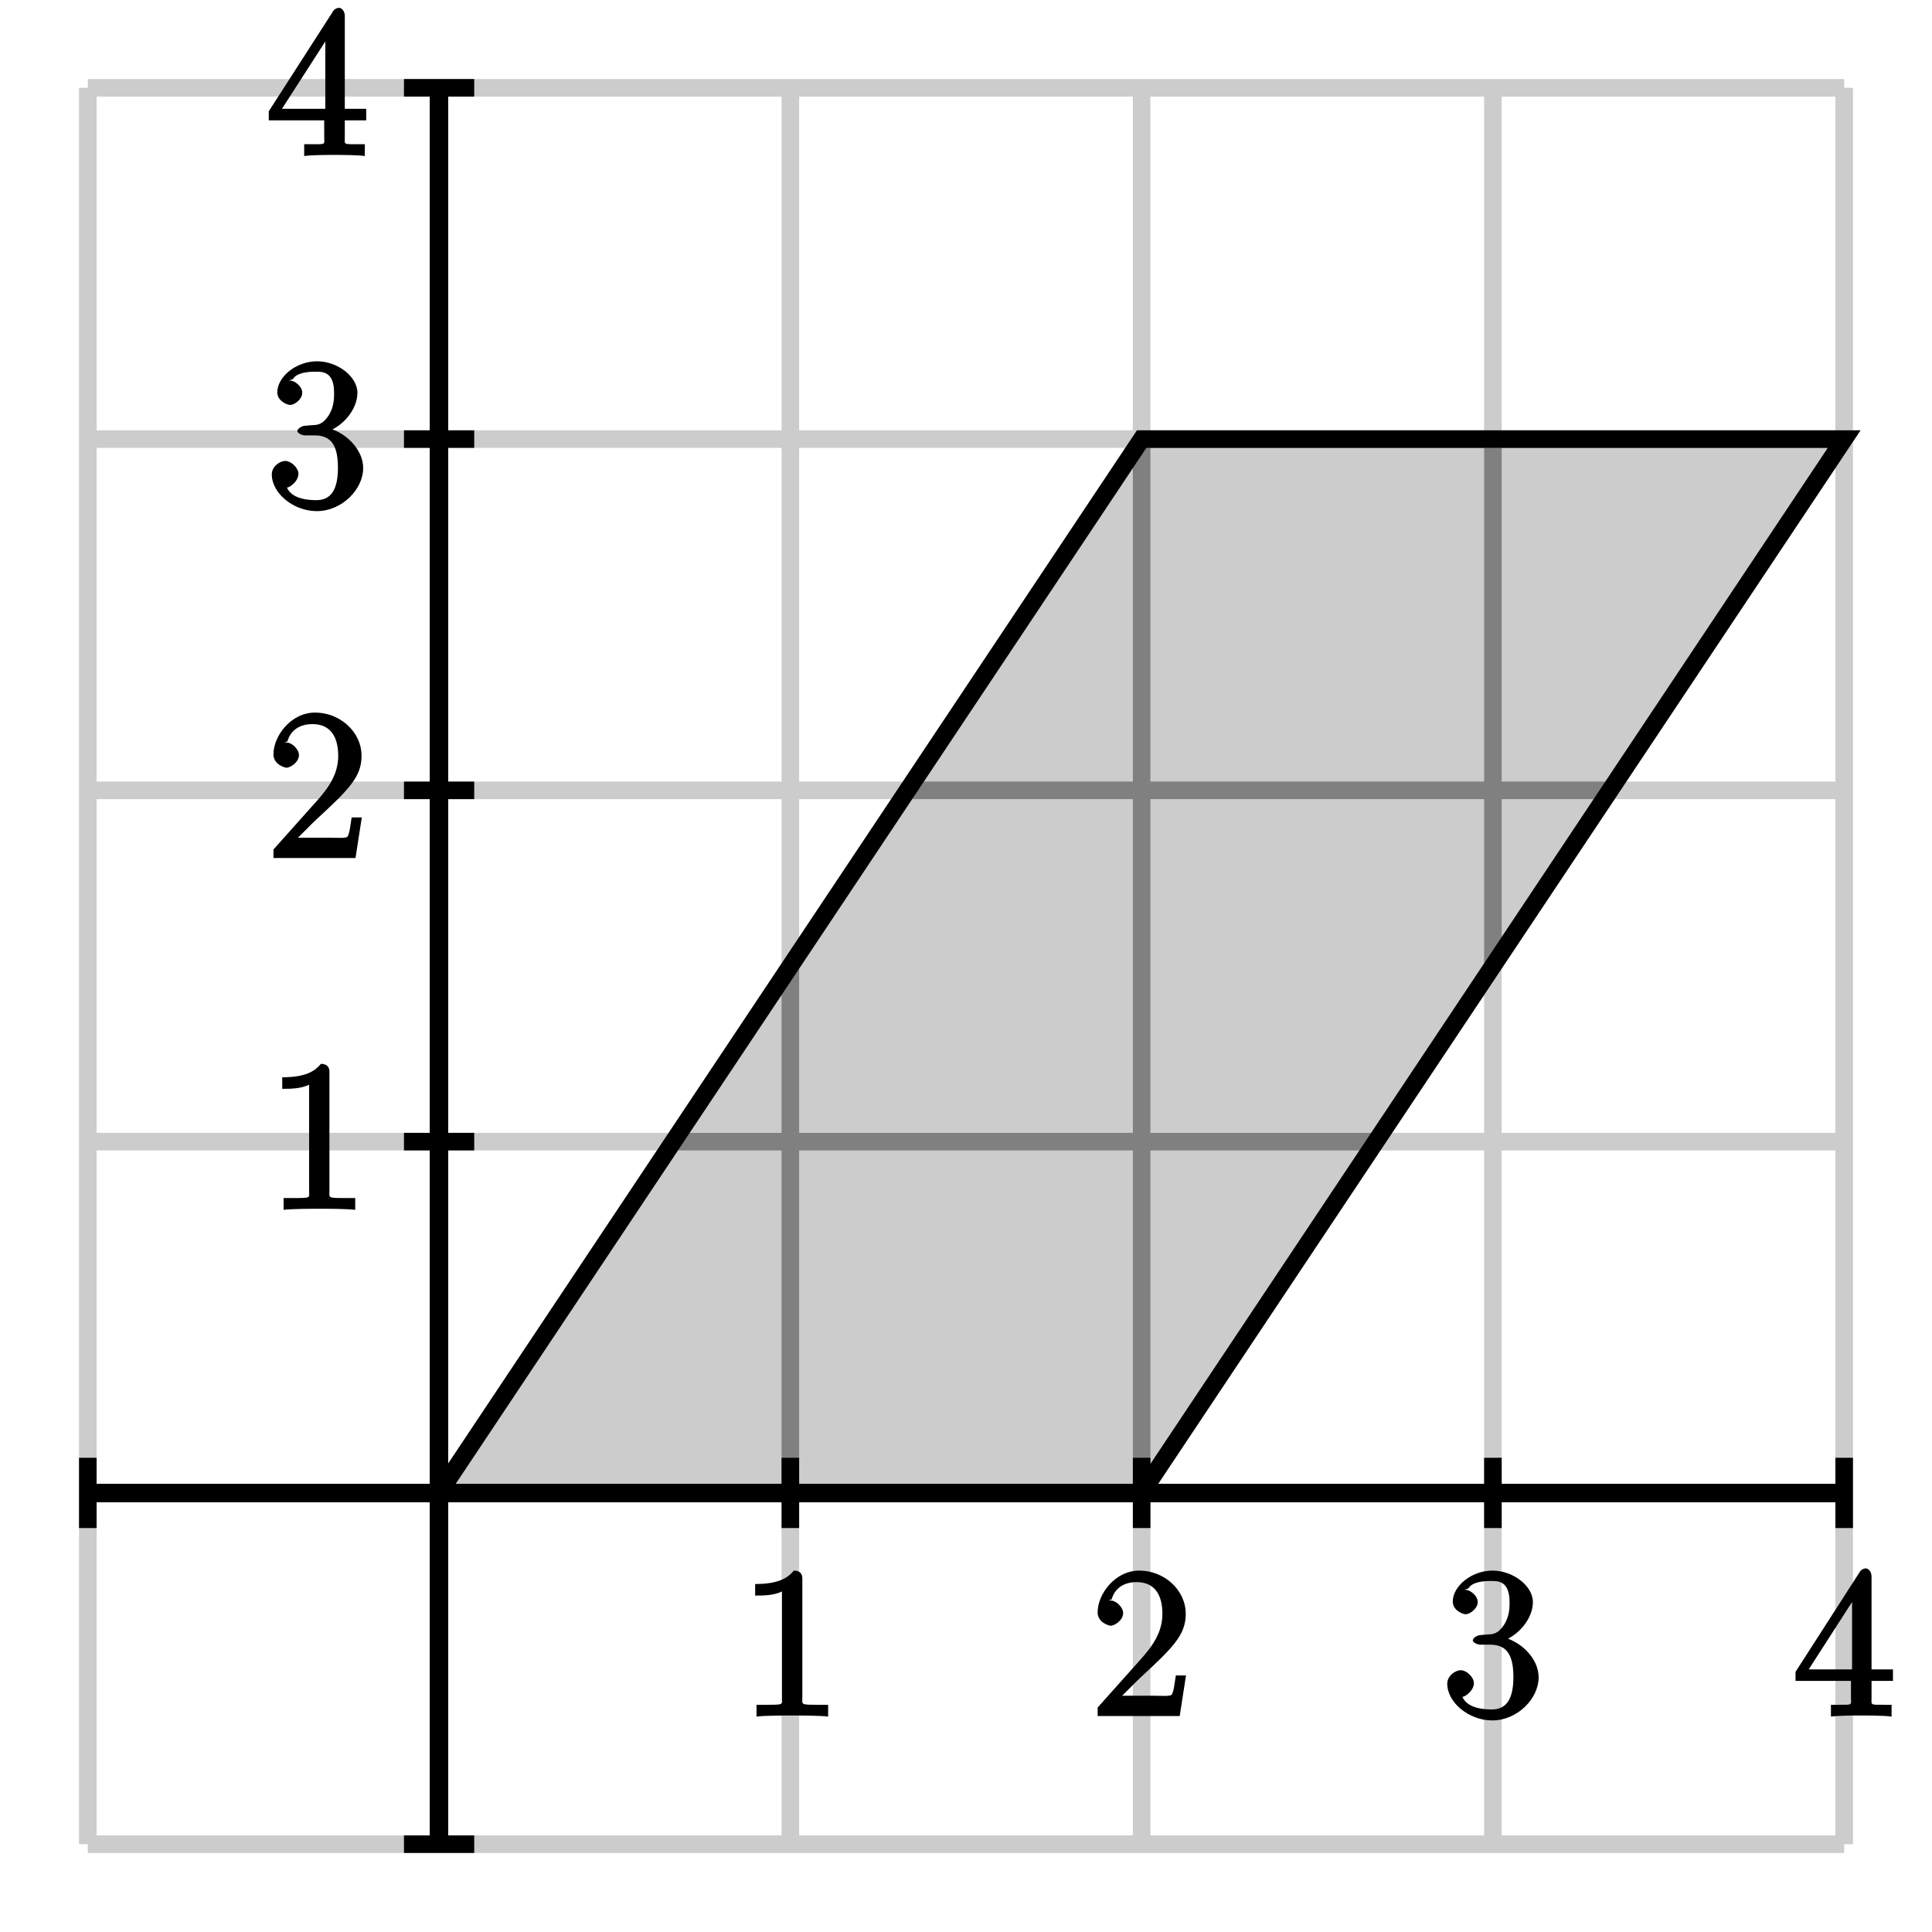
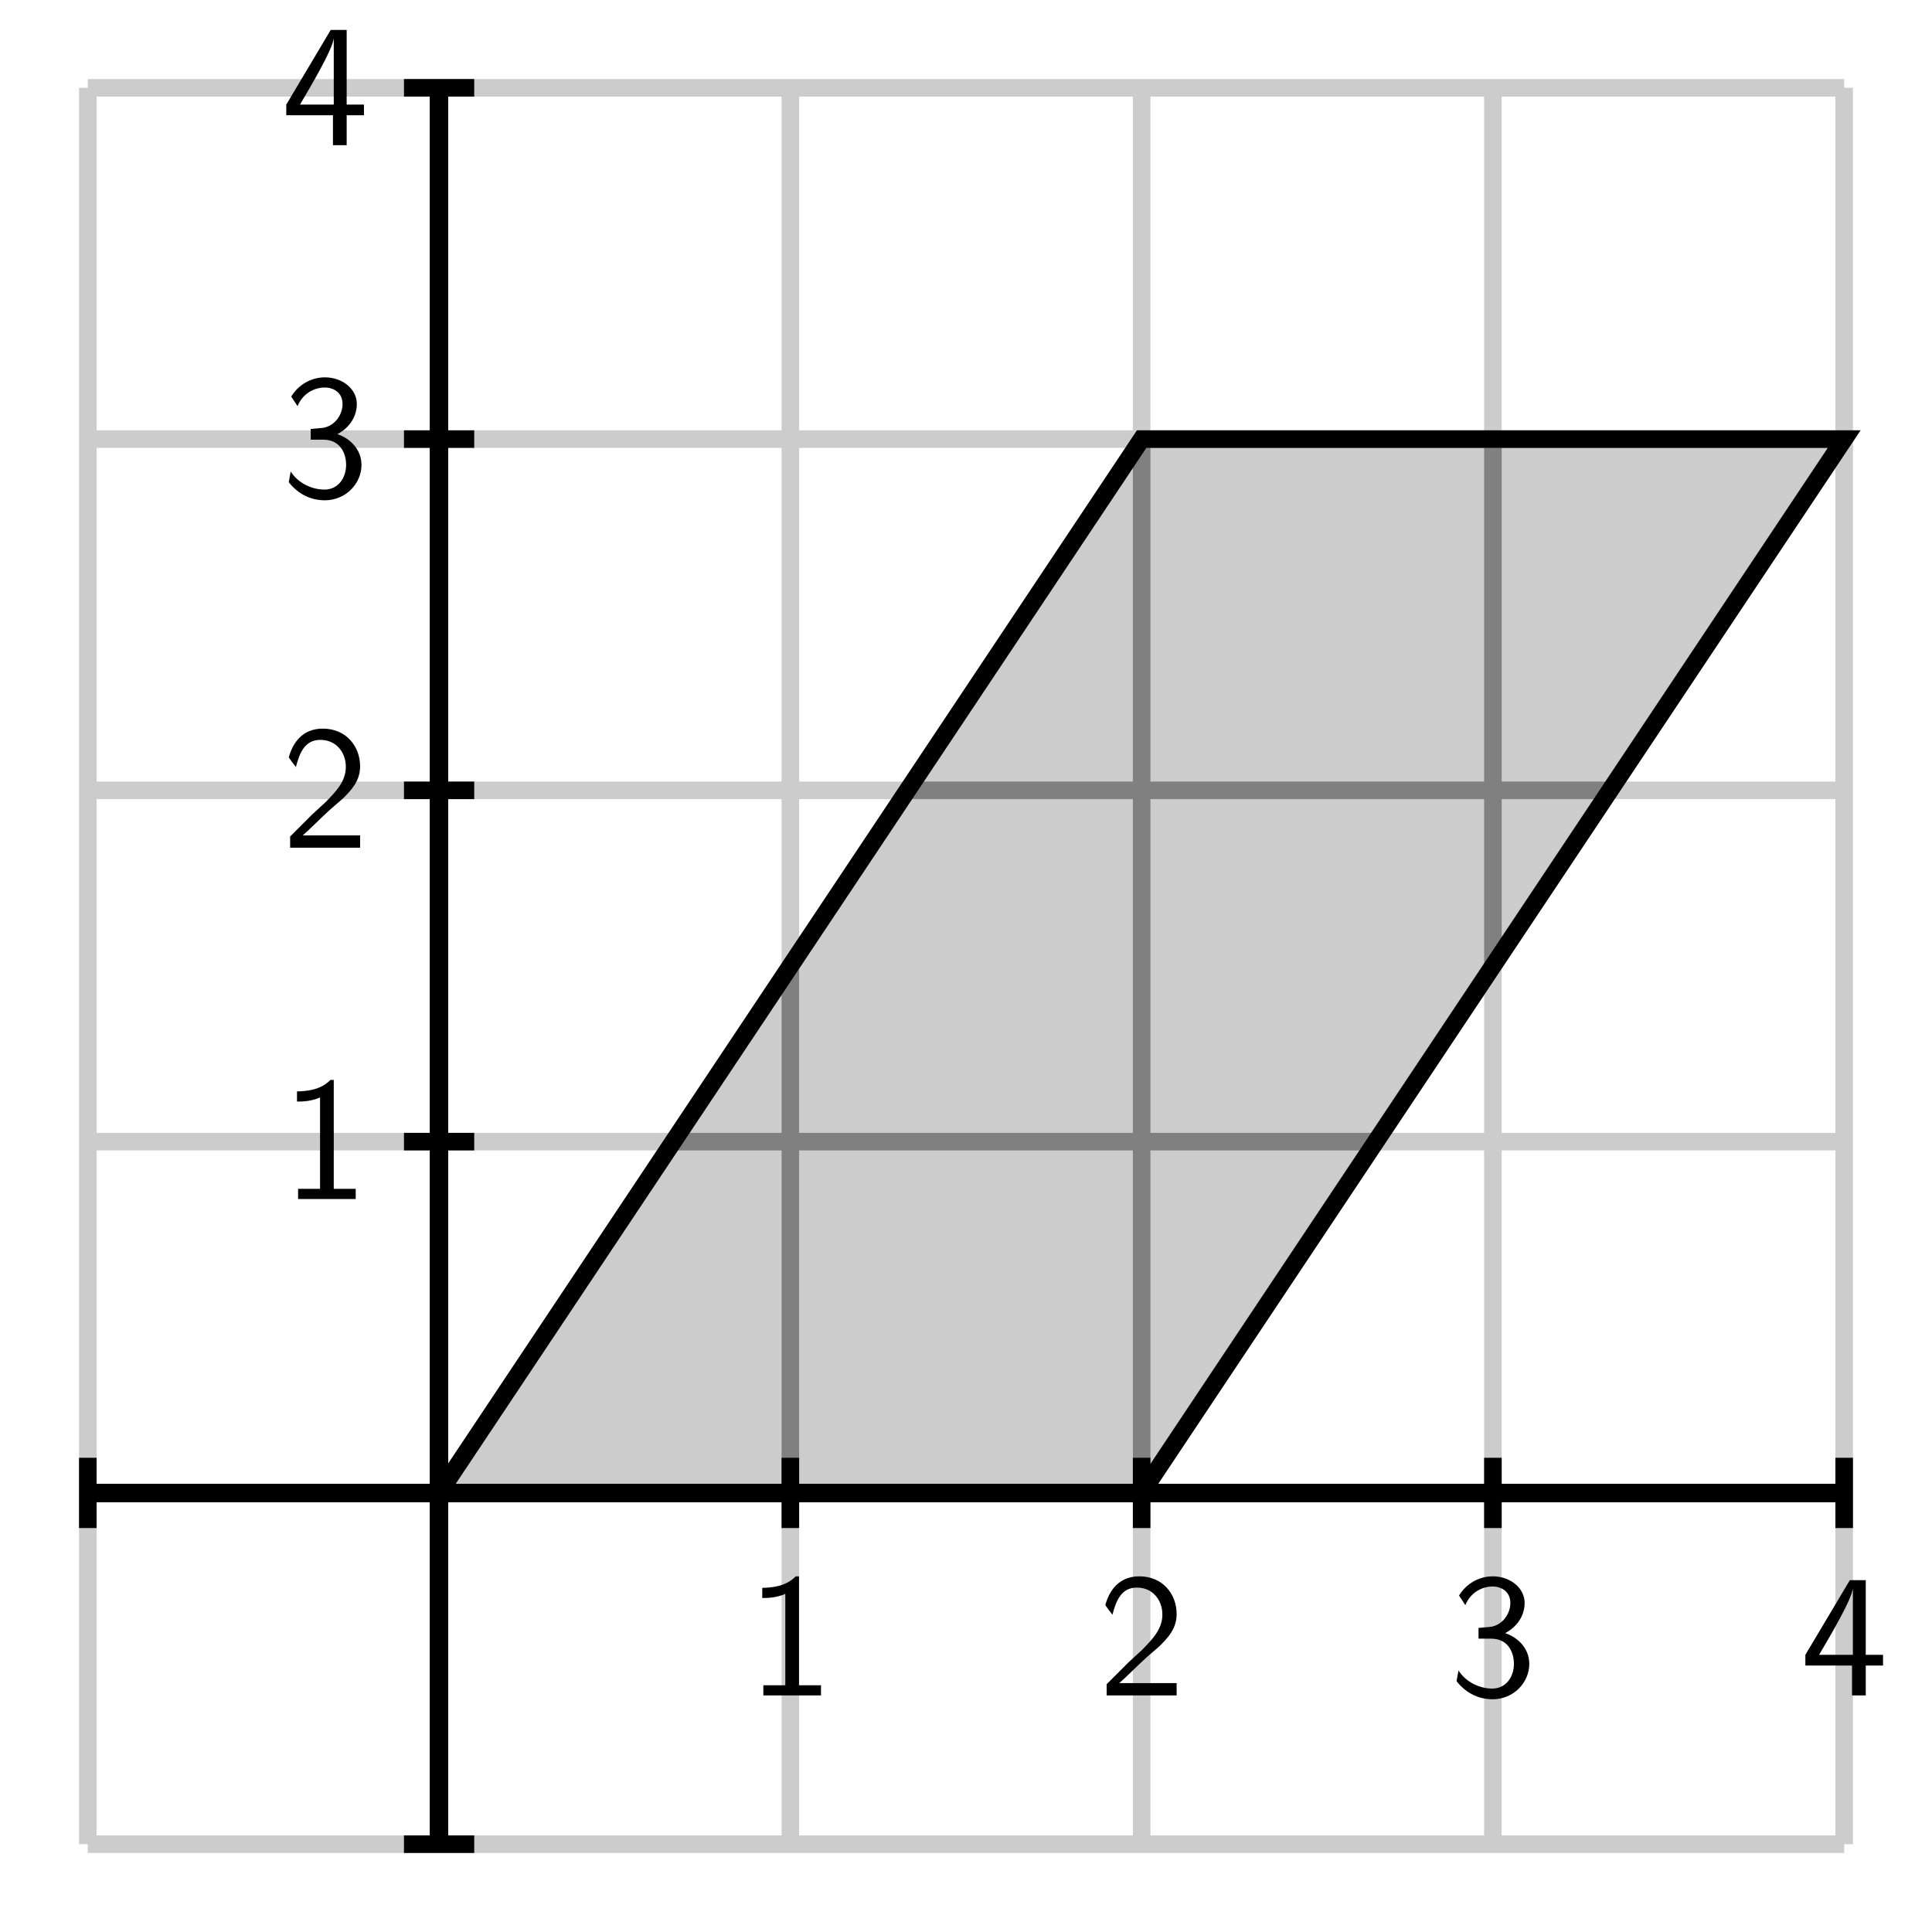
<svg xmlns="http://www.w3.org/2000/svg" xmlns:xlink="http://www.w3.org/1999/xlink" width="110pt" height="110pt" viewBox="0 0 110 110" version="1.1">
  <defs>
    <g>
      <symbol overflow="visible" id="glyph0-0">
        <path style="stroke:none;" d="" />
      </symbol>
      <symbol overflow="visible" id="glyph0-1">
-         <path style="stroke:none;" d="M 3.609 -7.844 C 3.609 -8.109 3.453 -8.281 3.125 -8.281 C 2.812 -7.906 2.328 -7.516 0.922 -7.516 L 0.922 -6.859 C 1.375 -6.859 1.969 -6.859 2.453 -7.094 L 2.453 -1.062 C 2.453 -0.641 2.594 -0.641 1.531 -0.641 L 1 -0.641 L 1 0.031 C 1.484 -0.031 2.656 -0.031 3.047 -0.031 C 3.438 -0.031 4.594 -0.031 5.078 0.031 L 5.078 -0.641 L 4.547 -0.641 C 3.484 -0.641 3.609 -0.641 3.609 -1.062 Z M 3.609 -7.844 " />
+         <path style="stroke:none;" d="M 2.984 -6.781 L 2.797 -6.781 C 2.203 -6.172 1.375 -6.141 0.891 -6.125 L 0.891 -5.547 C 1.219 -5.547 1.703 -5.562 2.203 -5.781 L 2.203 -0.578 L 0.953 -0.578 L 0.953 0 L 4.234 0 L 4.234 -0.578 L 2.984 -0.578 Z M 2.984 -6.781 " />
      </symbol>
      <symbol overflow="visible" id="glyph0-2">
-         <path style="stroke:none;" d="M 5.281 -2.312 L 4.875 -2.312 C 4.812 -1.953 4.766 -1.406 4.641 -1.219 C 4.562 -1.109 4 -1.156 3.641 -1.156 L 1.422 -1.156 L 1.531 -0.891 C 1.844 -1.156 2.578 -1.938 2.891 -2.219 C 4.719 -3.906 5.438 -4.625 5.438 -5.812 C 5.438 -7.203 4.188 -8.281 2.797 -8.281 C 1.406 -8.281 0.422 -6.938 0.422 -5.906 C 0.422 -5.297 1.109 -5.141 1.156 -5.141 C 1.406 -5.141 1.875 -5.469 1.875 -5.859 C 1.875 -6.188 1.484 -6.578 1.156 -6.578 C 1.047 -6.578 1.016 -6.578 1.219 -6.641 C 1.375 -7.219 1.859 -7.625 2.641 -7.625 C 3.656 -7.625 4.109 -6.922 4.109 -5.812 C 4.109 -4.797 3.578 -4.016 2.891 -3.25 L 0.422 -0.484 L 0.422 0 L 5.094 0 L 5.453 -2.312 Z M 5.281 -2.312 " />
+         <path style="stroke:none;" d="M 1.734 -1.875 L 0.5 -0.641 L 0.5 0 L 4.484 0 L 4.484 -0.703 L 2.672 -0.703 C 2.547 -0.703 2.438 -0.703 2.312 -0.703 L 1.219 -0.703 C 1.547 -0.984 2.297 -1.734 2.609 -2.016 C 2.797 -2.203 3.312 -2.625 3.5 -2.797 C 3.953 -3.25 4.484 -3.781 4.484 -4.625 C 4.484 -5.781 3.688 -6.781 2.359 -6.781 C 1.219 -6.781 0.656 -6 0.422 -5.141 C 0.547 -4.969 0.594 -4.906 0.609 -4.875 C 0.625 -4.859 0.734 -4.734 0.828 -4.594 C 1.031 -5.359 1.312 -6.141 2.219 -6.141 C 3.156 -6.141 3.672 -5.391 3.672 -4.609 C 3.672 -3.766 3.094 -3.188 2.516 -2.594 Z M 1.734 -1.875 " />
      </symbol>
      <symbol overflow="visible" id="glyph0-3">
-         <path style="stroke:none;" d="M 2.203 -4.609 C 2 -4.594 1.781 -4.422 1.781 -4.312 C 1.781 -4.203 2.016 -4.062 2.234 -4.062 L 2.781 -4.062 C 3.797 -4.062 4.094 -3.359 4.094 -2.203 C 4.094 -0.641 3.438 -0.375 2.859 -0.375 C 2.281 -0.375 1.453 -0.484 1.188 -1.094 C 1.328 -1.078 1.844 -1.438 1.844 -1.875 C 1.844 -2.219 1.422 -2.609 1.094 -2.609 C 0.797 -2.609 0.328 -2.297 0.328 -1.844 C 0.328 -0.766 1.562 0.25 2.891 0.25 C 4.312 0.25 5.531 -0.984 5.531 -2.203 C 5.531 -3.297 4.484 -4.312 3.344 -4.531 L 3.344 -4.219 C 4.375 -4.531 5.203 -5.547 5.203 -6.484 C 5.203 -7.422 4.062 -8.281 2.906 -8.281 C 1.703 -8.281 0.641 -7.391 0.641 -6.516 C 0.641 -6.031 1.188 -5.797 1.375 -5.797 C 1.625 -5.797 2.062 -6.125 2.062 -6.484 C 2.062 -6.859 1.625 -7.188 1.359 -7.188 C 1.281 -7.188 1.266 -7.188 1.531 -7.266 C 1.781 -7.734 2.812 -7.688 2.875 -7.688 C 3.266 -7.688 3.875 -7.656 3.875 -6.484 C 3.875 -6.25 3.891 -5.688 3.547 -5.172 C 3.188 -4.641 2.891 -4.656 2.562 -4.641 Z M 2.203 -4.609 " />
+         <path style="stroke:none;" d="M 0.922 -5.141 C 1.203 -5.844 1.859 -6.203 2.469 -6.203 C 2.984 -6.203 3.484 -5.906 3.484 -5.266 C 3.484 -4.656 3.062 -4.062 2.453 -3.922 C 2.406 -3.906 2.375 -3.906 1.672 -3.844 L 1.672 -3.234 L 2.375 -3.234 C 3.453 -3.234 3.688 -2.312 3.688 -1.812 C 3.688 -1.031 3.219 -0.391 2.453 -0.391 C 1.766 -0.391 0.969 -0.734 0.531 -1.422 L 0.422 -0.812 C 1.156 0.125 2.062 0.219 2.469 0.219 C 3.688 0.219 4.562 -0.75 4.562 -1.797 C 4.562 -2.703 3.875 -3.328 3.188 -3.547 C 3.953 -3.953 4.297 -4.625 4.297 -5.266 C 4.297 -6.125 3.469 -6.781 2.484 -6.781 C 1.703 -6.781 0.984 -6.375 0.562 -5.688 Z M 0.922 -5.141 " />
      </symbol>
      <symbol overflow="visible" id="glyph0-4">
-         <path style="stroke:none;" d="M 4.484 -7.953 C 4.484 -8.188 4.328 -8.406 4.156 -8.406 C 4.062 -8.406 3.906 -8.359 3.812 -8.203 L 0.156 -2.516 L 0.156 -2 L 3.312 -2 L 3.312 -1.062 C 3.312 -0.609 3.453 -0.641 2.578 -0.641 L 2.172 -0.641 L 2.172 0.031 C 2.609 -0.031 3.562 -0.031 3.906 -0.031 C 4.234 -0.031 5.203 -0.031 5.625 0.031 L 5.625 -0.641 L 5.234 -0.641 C 4.375 -0.641 4.484 -0.609 4.484 -1.062 L 4.484 -2 L 5.703 -2 L 5.703 -2.656 L 4.484 -2.656 Z M 3.375 -7.016 L 3.375 -2.656 L 0.906 -2.656 L 3.641 -6.906 Z M 3.375 -7.016 " />
+         <path style="stroke:none;" d="M 3.719 -1.703 L 4.703 -1.703 L 4.703 -2.312 L 3.719 -2.312 L 3.719 -6.562 L 2.812 -6.562 L 0.281 -2.312 L 0.281 -1.703 L 2.938 -1.703 L 2.938 0 L 3.719 0 Z M 1.062 -2.312 C 1.578 -3.188 2.984 -5.547 2.984 -6.125 L 2.984 -2.312 Z M 1.062 -2.312 " />
      </symbol>
    </g>
    <clipPath id="clip1">
      <path d="M 25 25 L 105 25 L 105 85 L 25 85 Z M 25 25 " />
    </clipPath>
    <clipPath id="clip2">
      <path d="M 25 85 L 65 85 L 105 25 L 65 25 Z M 25 85 " />
    </clipPath>
  </defs>
  <g id="surface1">
    <path style="fill:none;stroke-width:10;stroke-linecap:butt;stroke-linejoin:miter;stroke:rgb(80.077%,80.077%,80.077%);stroke-opacity:1;stroke-miterlimit:10;" d="M 50 50 L 50 1050 M 250 50 L 250 1050 M 450 50 L 450 1050 M 650 50 L 650 1050 M 850 50 L 850 1050 M 1050 50 L 1050 1050 M 50 50 L 1050 50 M 50 250 L 1050 250 M 50 450 L 1050 450 M 50 650 L 1050 650 M 50 850 L 1050 850 M 50 1050 L 1050 1050 " transform="matrix(0.1,0,0,-0.1,0,110)" />
-     <path style=" stroke:none;fill-rule:nonzero;fill:rgb(80.077%,80.077%,80.077%);fill-opacity:1;" d="M 25 85 L 65 85 L 105 25 L 65 25 " />
+     <path style=" stroke:none;fill-rule:nonzero;fill:rgb(80.077%,80.077%,80.077%);fill-opacity:1;" d="M 25 85 L 65 85 L 105 25 L 65 25 Z M 25 85 " />
    <g clip-path="url(#clip1)" clip-rule="nonzero">
      <g clip-path="url(#clip2)" clip-rule="nonzero">
        <path style="fill:none;stroke-width:10;stroke-linecap:butt;stroke-linejoin:miter;stroke:rgb(50%,50%,50%);stroke-opacity:1;stroke-miterlimit:10;" d="M 50 50 L 50 1050 M 250 50 L 250 1050 M 450 50 L 450 1050 M 650 50 L 650 1050 M 850 50 L 850 1050 M 1050 50 L 1050 1050 M 50 50 L 1050 50 M 50 250 L 1050 250 M 50 450 L 1050 450 M 50 650 L 1050 650 M 50 850 L 1050 850 M 50 1050 L 1050 1050 " transform="matrix(0.1,0,0,-0.1,0,110)" />
      </g>
    </g>
    <path style="fill:none;stroke-width:10;stroke-linecap:butt;stroke-linejoin:miter;stroke:rgb(0%,0%,0%);stroke-opacity:1;stroke-miterlimit:10;" d="M 50 250 L 1050 250 M 250 50 L 250 1050 " transform="matrix(0.1,0,0,-0.1,0,110)" />
    <path style="fill:none;stroke-width:10;stroke-linecap:butt;stroke-linejoin:miter;stroke:rgb(0%,0%,0%);stroke-opacity:1;stroke-miterlimit:10;" d="M 50 250 L 1050 250 M 250 50 L 250 1050 M 50 230 L 50 270 " transform="matrix(0.1,0,0,-0.1,0,110)" />
    <path style="fill:none;stroke-width:10;stroke-linecap:butt;stroke-linejoin:miter;stroke:rgb(0%,0%,0%);stroke-opacity:1;stroke-miterlimit:10;" d="M 50 250 L 1050 250 M 250 50 L 250 1050 M 250 230 L 250 270 " transform="matrix(0.1,0,0,-0.1,0,110)" />
    <path style="fill:none;stroke-width:10;stroke-linecap:butt;stroke-linejoin:miter;stroke:rgb(0%,0%,0%);stroke-opacity:1;stroke-miterlimit:10;" d="M 50 250 L 1050 250 M 250 50 L 250 1050 M 450 230 L 450 270 " transform="matrix(0.1,0,0,-0.1,0,110)" />
    <path style="fill:none;stroke-width:10;stroke-linecap:butt;stroke-linejoin:miter;stroke:rgb(0%,0%,0%);stroke-opacity:1;stroke-miterlimit:10;" d="M 50 250 L 1050 250 M 250 50 L 250 1050 M 650 230 L 650 270 " transform="matrix(0.1,0,0,-0.1,0,110)" />
    <path style="fill:none;stroke-width:10;stroke-linecap:butt;stroke-linejoin:miter;stroke:rgb(0%,0%,0%);stroke-opacity:1;stroke-miterlimit:10;" d="M 50 250 L 1050 250 M 250 50 L 250 1050 M 850 230 L 850 270 " transform="matrix(0.1,0,0,-0.1,0,110)" />
    <path style="fill:none;stroke-width:10;stroke-linecap:butt;stroke-linejoin:miter;stroke:rgb(0%,0%,0%);stroke-opacity:1;stroke-miterlimit:10;" d="M 50 250 L 1050 250 M 250 50 L 250 1050 M 1050 230 L 1050 270 " transform="matrix(0.1,0,0,-0.1,0,110)" />
    <path style="fill:none;stroke-width:10;stroke-linecap:butt;stroke-linejoin:miter;stroke:rgb(0%,0%,0%);stroke-opacity:1;stroke-miterlimit:10;" d="M 50 250 L 1050 250 M 250 50 L 250 1050 M 230 50 L 270 50 " transform="matrix(0.1,0,0,-0.1,0,110)" />
    <path style="fill:none;stroke-width:10;stroke-linecap:butt;stroke-linejoin:miter;stroke:rgb(0%,0%,0%);stroke-opacity:1;stroke-miterlimit:10;" d="M 50 250 L 1050 250 M 250 50 L 250 1050 M 230 250 L 270 250 " transform="matrix(0.1,0,0,-0.1,0,110)" />
    <path style="fill:none;stroke-width:10;stroke-linecap:butt;stroke-linejoin:miter;stroke:rgb(0%,0%,0%);stroke-opacity:1;stroke-miterlimit:10;" d="M 50 250 L 1050 250 M 250 50 L 250 1050 M 230 450 L 270 450 " transform="matrix(0.1,0,0,-0.1,0,110)" />
    <path style="fill:none;stroke-width:10;stroke-linecap:butt;stroke-linejoin:miter;stroke:rgb(0%,0%,0%);stroke-opacity:1;stroke-miterlimit:10;" d="M 50 250 L 1050 250 M 250 50 L 250 1050 M 230 650 L 270 650 " transform="matrix(0.1,0,0,-0.1,0,110)" />
    <path style="fill:none;stroke-width:10;stroke-linecap:butt;stroke-linejoin:miter;stroke:rgb(0%,0%,0%);stroke-opacity:1;stroke-miterlimit:10;" d="M 50 250 L 1050 250 M 250 50 L 250 1050 M 230 850 L 270 850 " transform="matrix(0.1,0,0,-0.1,0,110)" />
    <path style="fill:none;stroke-width:10;stroke-linecap:butt;stroke-linejoin:miter;stroke:rgb(0%,0%,0%);stroke-opacity:1;stroke-miterlimit:10;" d="M 50 250 L 1050 250 M 250 50 L 250 1050 M 230 1050 L 270 1050 " transform="matrix(0.1,0,0,-0.1,0,110)" />
    <g style="fill:rgb(0%,0%,0%);fill-opacity:1;">
-       <use xlink:href="#glyph0-1" x="42.073" y="97.704" />
+       <use xlink:href="#glyph0-1" x="42.509" y="96.531" />
    </g>
    <g style="fill:rgb(0%,0%,0%);fill-opacity:1;">
-       <use xlink:href="#glyph0-2" x="62.073" y="97.704" />
+       <use xlink:href="#glyph0-2" x="62.509" y="96.531" />
    </g>
    <g style="fill:rgb(0%,0%,0%);fill-opacity:1;">
-       <use xlink:href="#glyph0-3" x="82.073" y="97.704" />
+       <use xlink:href="#glyph0-3" x="82.509" y="96.531" />
    </g>
    <g style="fill:rgb(0%,0%,0%);fill-opacity:1;">
-       <use xlink:href="#glyph0-4" x="102.074" y="97.704" />
+       <use xlink:href="#glyph0-4" x="102.509" y="96.531" />
    </g>
    <g style="fill:rgb(0%,0%,0%);fill-opacity:1;">
-       <use xlink:href="#glyph0-1" x="15.147" y="68.852" />
+       <use xlink:href="#glyph0-1" x="16.019" y="68.266" />
    </g>
    <g style="fill:rgb(0%,0%,0%);fill-opacity:1;">
-       <use xlink:href="#glyph0-2" x="15.147" y="48.852" />
+       <use xlink:href="#glyph0-2" x="16.019" y="48.266" />
    </g>
    <g style="fill:rgb(0%,0%,0%);fill-opacity:1;">
-       <use xlink:href="#glyph0-3" x="15.147" y="28.852" />
+       <use xlink:href="#glyph0-3" x="16.019" y="28.266" />
    </g>
    <g style="fill:rgb(0%,0%,0%);fill-opacity:1;">
-       <use xlink:href="#glyph0-4" x="15.147" y="8.852" />
+       <use xlink:href="#glyph0-4" x="16.019" y="8.266" />
    </g>
    <path style="fill:none;stroke-width:10;stroke-linecap:butt;stroke-linejoin:miter;stroke:rgb(0%,0%,0%);stroke-opacity:1;stroke-miterlimit:10;" d="M 250 250 L 650 250 L 1050 850 L 650 850 Z M 250 250 " transform="matrix(0.1,0,0,-0.1,0,110)" />
  </g>
</svg>
